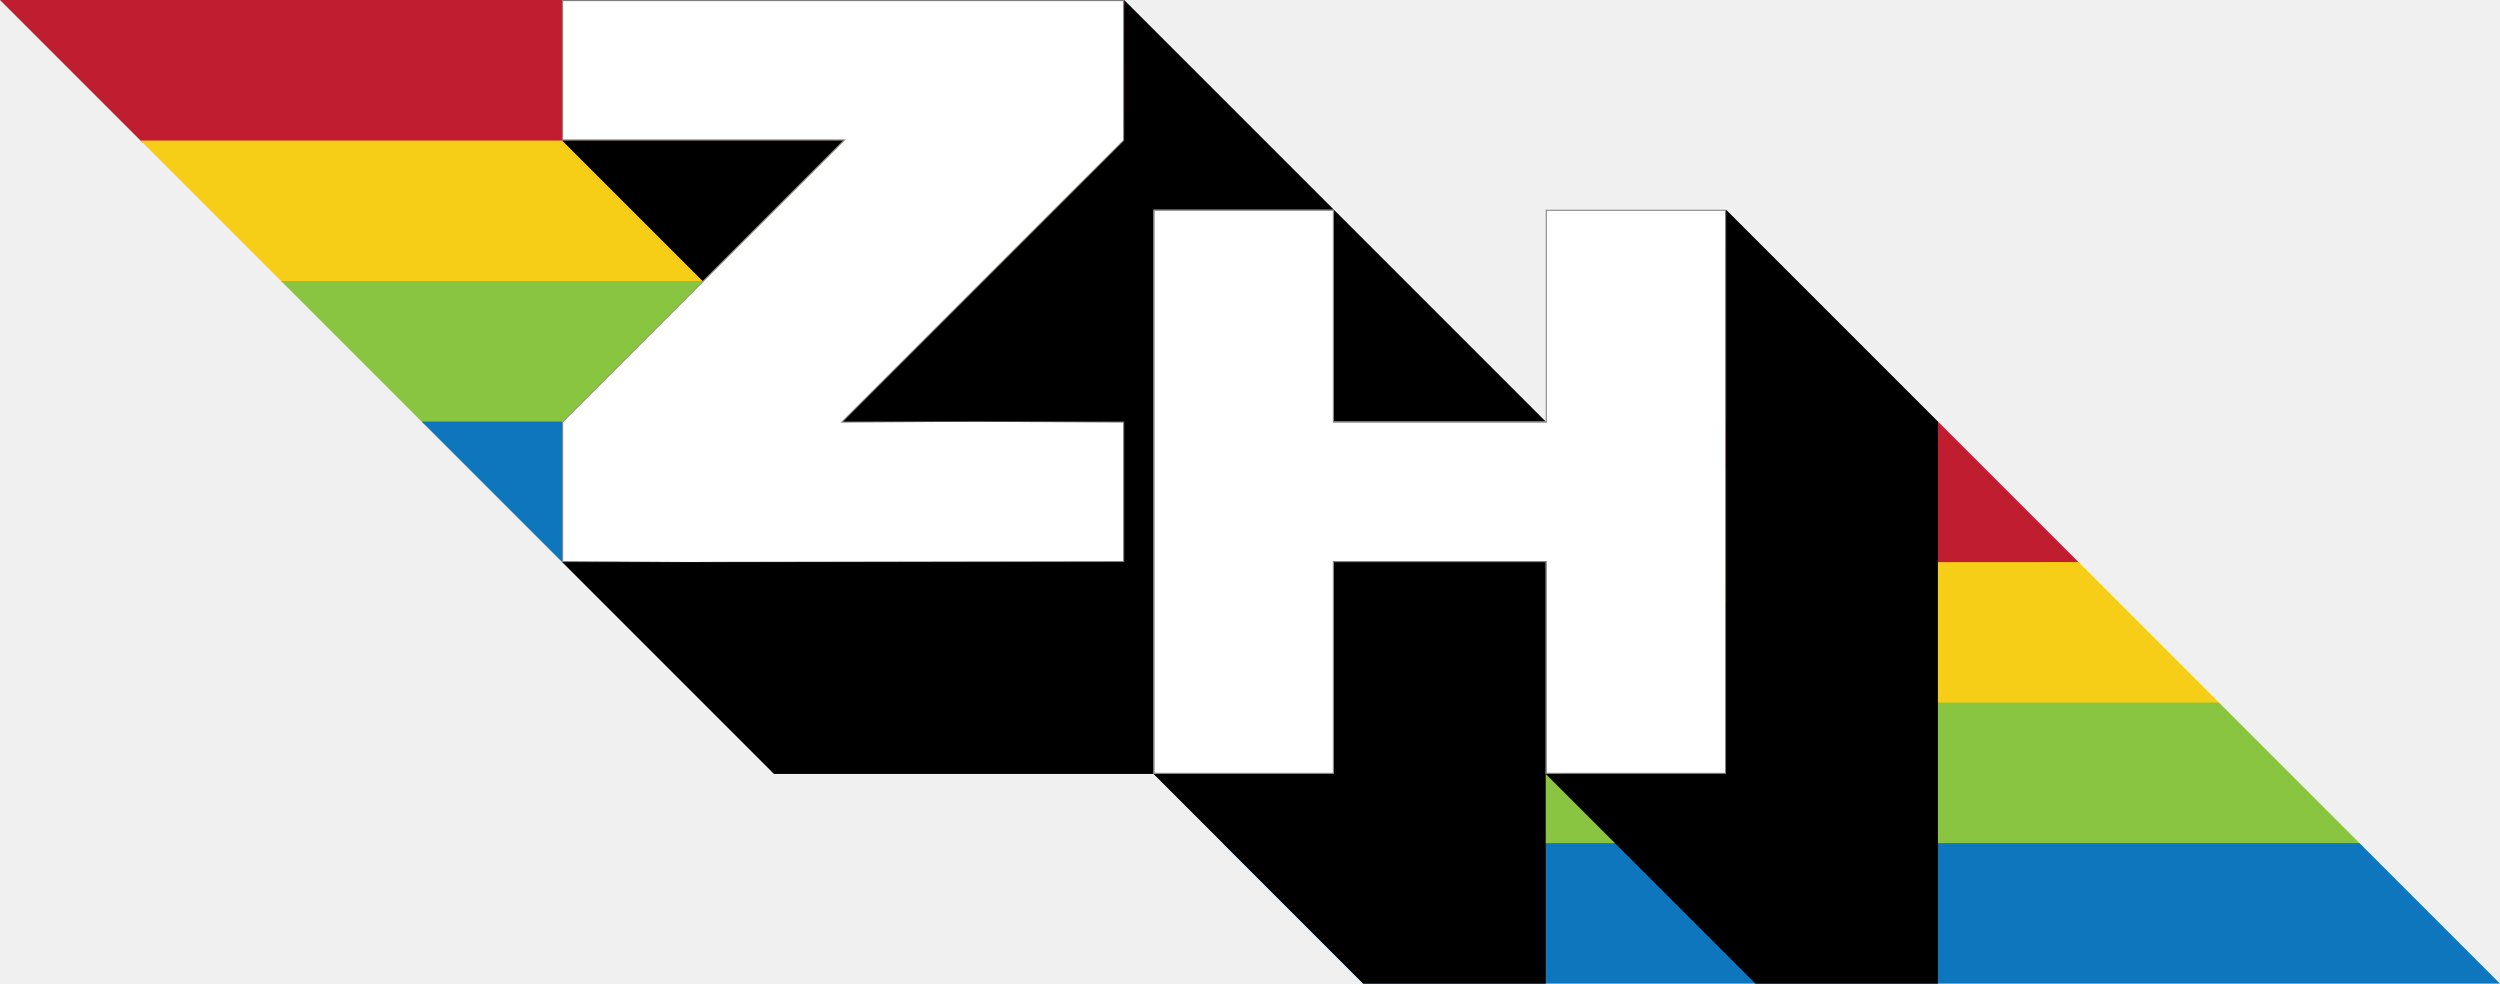
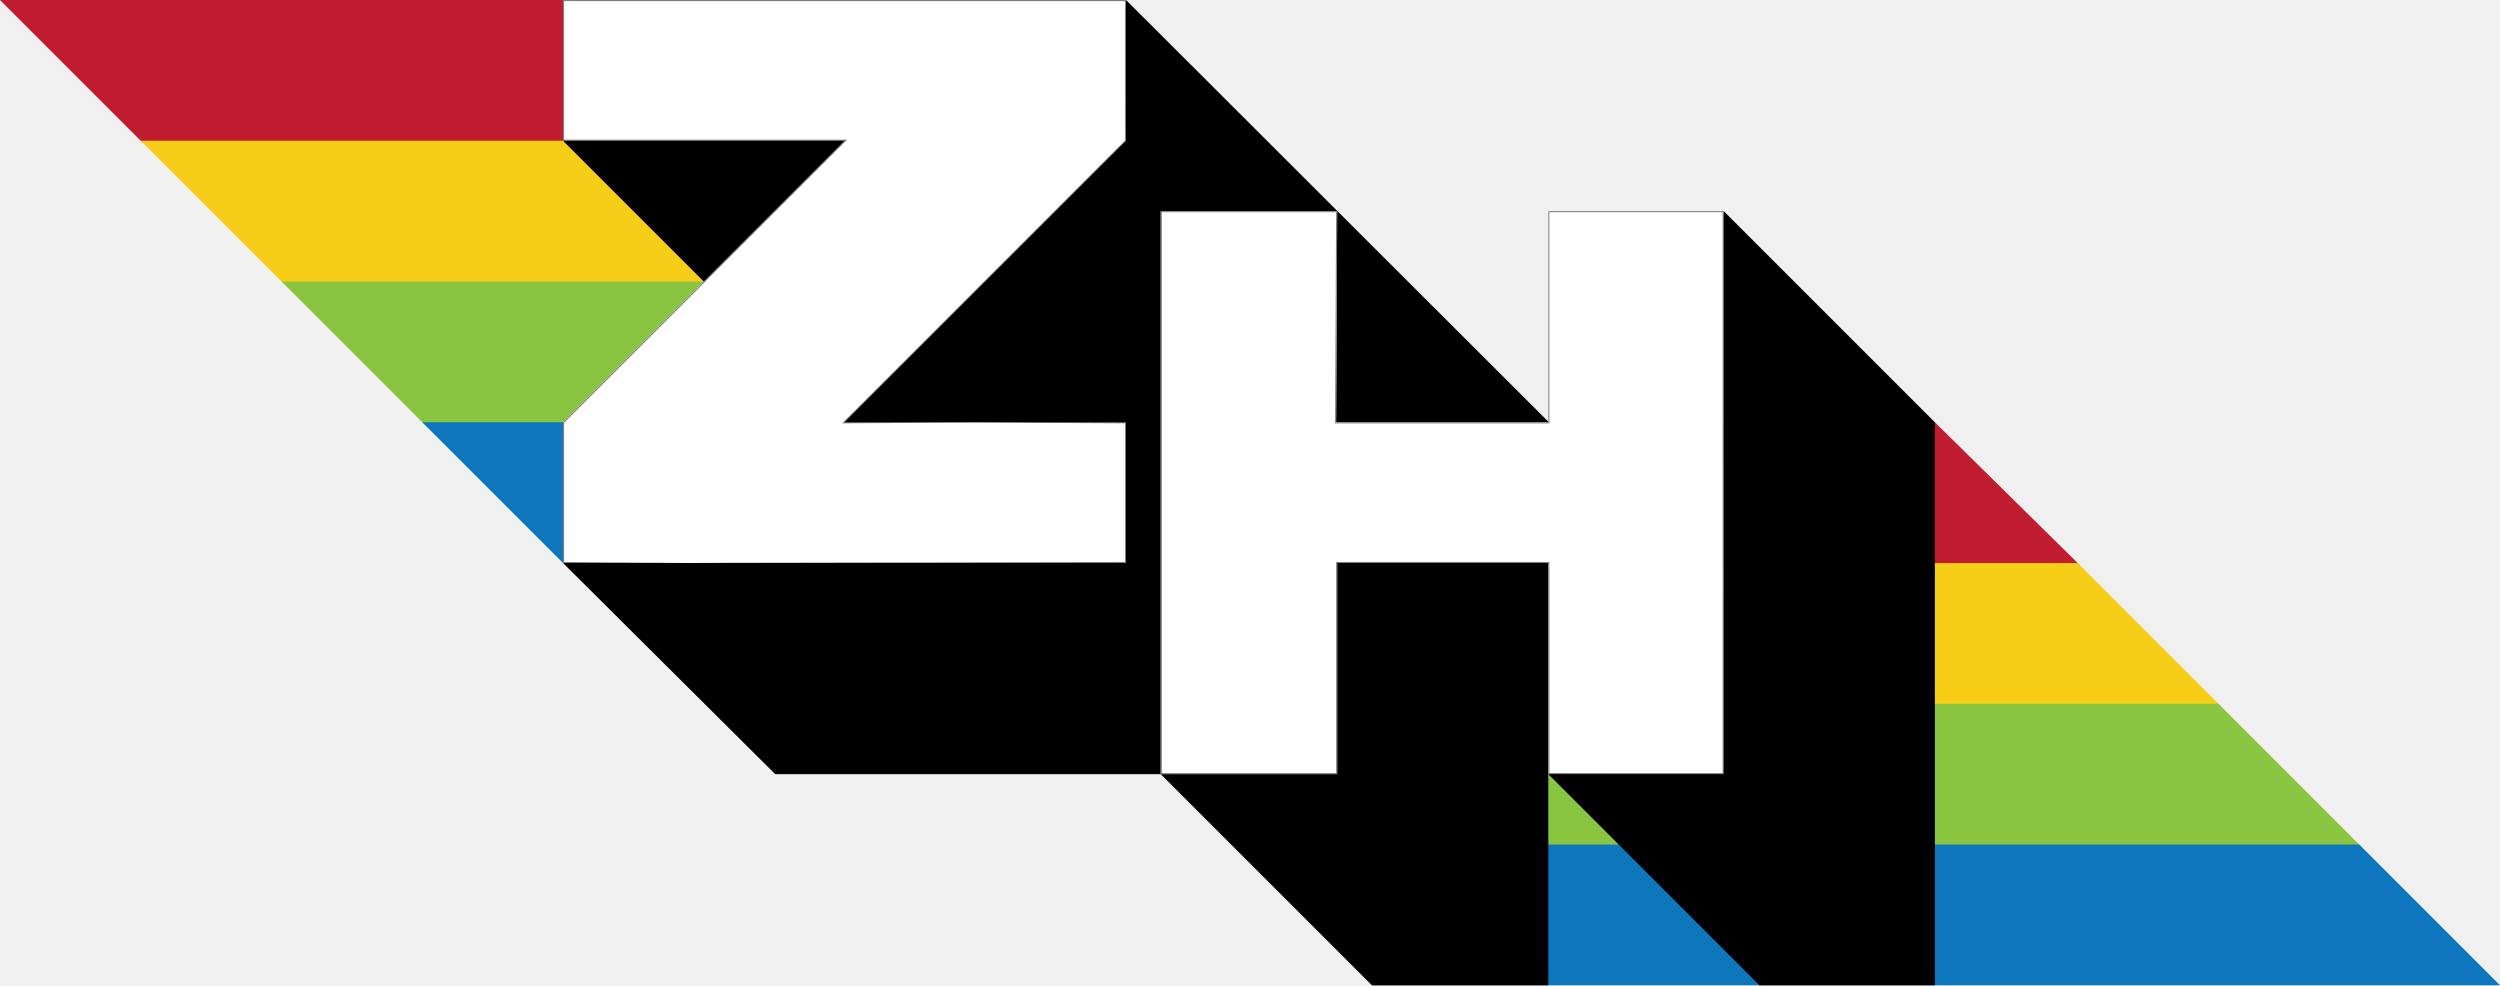
- <svg xmlns="http://www.w3.org/2000/svg" xmlns:ns1="http://www.openswatchbook.org/uri/2009/osb" xmlns:xlink="http://www.w3.org/1999/xlink" width="298mm" height="117.25mm" viewBox="0 0 298 117.25" version="1.1" id="svg8">
+ <svg xmlns="http://www.w3.org/2000/svg" xmlns:ns1="http://www.openswatchbook.org/uri/2009/osb" xmlns:xlink="http://www.w3.org/1999/xlink" width="297.5mm" height="117.25mm" viewBox="0 0 297.5 117.25" version="1.1" id="svg8">
  <defs id="defs2">
    <linearGradient id="linearGradient911" ns1:paint="solid">
      <stop style="stop-color:#8ac541;stop-opacity:1;" offset="0" id="stop909" />
    </linearGradient>
    <linearGradient id="linearGradient905" ns1:paint="solid">
      <stop style="stop-color:#8ac541;stop-opacity:1;" offset="0" id="stop903" />
    </linearGradient>
    <linearGradient id="linearGradient4625" ns1:paint="solid">
      <stop style="stop-color:#ffffff;stop-opacity:1;" offset="0" id="stop4623" />
    </linearGradient>
    <linearGradient id="linearGradient4615" ns1:paint="solid">
      <stop style="stop-color:#ffffff;stop-opacity:1;" offset="0" id="stop4613" />
    </linearGradient>
    <linearGradient id="linearGradient5081" ns1:paint="solid">
      <stop style="stop-color:#000000;stop-opacity:1;" offset="0" id="stop5079" />
    </linearGradient>
    <linearGradient id="linearGradient5075" ns1:paint="solid">
      <stop style="stop-color:#000000;stop-opacity:1;" offset="0" id="stop5073" />
    </linearGradient>
    <linearGradient id="linearGradient5012" ns1:paint="solid">
      <stop style="stop-color:#0d76bd;stop-opacity:1;" offset="0" id="stop5010" />
    </linearGradient>
    <linearGradient id="linearGradient5006" ns1:paint="solid">
      <stop style="stop-color:#ffffff;stop-opacity:1;" offset="0" id="stop5004" />
    </linearGradient>
    <linearGradient id="linearGradient4998" ns1:paint="solid">
      <stop style="stop-color:#ffffff;stop-opacity:1;" offset="0" id="stop4996" />
    </linearGradient>
    <linearGradient id="linearGradient4990" ns1:paint="solid">
      <stop style="stop-color:#0d76bd;stop-opacity:1;" offset="0" id="stop4988" />
    </linearGradient>
    <linearGradient id="linearGradient4823" ns1:paint="solid">
      <stop style="stop-color:#000000;stop-opacity:1;" offset="0" id="stop4821" />
    </linearGradient>
    <linearGradient id="linearGradient4817" ns1:paint="solid">
      <stop style="stop-color:#000000;stop-opacity:1;" offset="0" id="stop4815" />
    </linearGradient>
    <linearGradient id="linearGradient4811" ns1:paint="solid">
      <stop style="stop-color:#c01e30;stop-opacity:1;" offset="0" id="stop4809" />
    </linearGradient>
    <linearGradient id="linearGradient4805" ns1:paint="solid">
      <stop style="stop-color:#c01e30;stop-opacity:1;" offset="0" id="stop4803" />
    </linearGradient>
    <linearGradient id="linearGradient4799" ns1:paint="solid">
      <stop style="stop-color:#000000;stop-opacity:1;" offset="0" id="stop4797" />
    </linearGradient>
    <linearGradient id="linearGradient4788" ns1:paint="solid">
      <stop style="stop-color:#c01e30;stop-opacity:1;" offset="0" id="stop4786" />
    </linearGradient>
    <linearGradient id="linearGradient4780" ns1:paint="solid">
      <stop style="stop-color:#000000;stop-opacity:1;" offset="0" id="stop4778" />
    </linearGradient>
    <linearGradient xlink:href="#linearGradient4805" id="linearGradient4807" x1="39.513" y1="128.213" x2="97.216" y2="128.213" gradientUnits="userSpaceOnUse" />
    <linearGradient xlink:href="#linearGradient4788" id="linearGradient4984" gradientUnits="userSpaceOnUse" x1="39.513" y1="128.213" x2="97.216" y2="128.213" gradientTransform="translate(36.44466,19.21453)" />
    <linearGradient xlink:href="#linearGradient4823" id="linearGradient5000" x1="65.102" y1="142.635" x2="125.951" y2="142.635" gradientUnits="userSpaceOnUse" />
    <linearGradient xlink:href="#linearGradient4780" id="linearGradient4617" x1="109.72" y1="152.274" x2="127.333" y2="152.274" gradientUnits="userSpaceOnUse" />
    <linearGradient xlink:href="#linearGradient4780" id="linearGradient4627" x1="92.095" y1="165.083" x2="109.724" y2="165.083" gradientUnits="userSpaceOnUse" />
  </defs>
  <g id="layer5" style="display:inline" transform="translate(0,-87)">
    <g id="g4590" transform="matrix(2.606414,0,0,2.606414,-102.9882,-238.6779)">
-       <path id="path4795-4" d="m 128.141,144.232 h -11.815 l 6.521,6.522 11.816,-2e-5 z" style="display:inline;fill:url(#linearGradient4984);fill-opacity:1;stroke:none;stroke-width:0.05;stroke-linecap:butt;stroke-linejoin:miter;stroke-miterlimit:4;stroke-dasharray:none;stroke-opacity:1" />
-       <path id="path4795-9-95" d="m 134.567,150.658 -52.014,0.034 6.521,6.489 52.015,-1e-5 z" style="display:inline;fill:#f7ce17;fill-opacity:1;stroke:none;stroke-width:0.05;stroke-linecap:butt;stroke-linejoin:miter;stroke-miterlimit:4;stroke-dasharray:none;stroke-opacity:1" />
-       <path id="path4795-9-9-5" d="M 140.994,157.085 H 92.843 l 6.522,6.522 48.15,-2e-5 z" style="display:inline;fill:#8ac541;fill-opacity:1;stroke:none;stroke-width:0.05;stroke-linecap:butt;stroke-linejoin:miter;stroke-miterlimit:4;stroke-dasharray:none;stroke-opacity:1" />
-       <path id="path4795-9-9-9-8" d="M 147.42,163.511 H 95.433 l 6.426,6.426 h 51.987 z" style="display:inline;fill:#0d76bd;fill-opacity:1;stroke:none;stroke-width:0.05;stroke-linecap:butt;stroke-linejoin:miter;stroke-miterlimit:4;stroke-dasharray:none;stroke-opacity:1" />
+       <path id="path4795-4" d="m 127.853,144.232 h -11.527 l 6.521,6.522 11.624,-2e-5 z" style="display:inline;fill:url(#linearGradient4984);fill-opacity:1;stroke:none;stroke-width:0.05;stroke-linecap:butt;stroke-linejoin:miter;stroke-miterlimit:4;stroke-dasharray:none;stroke-opacity:1" />
+       <path id="path4795-9-95" d="m 134.376,150.658 -51.822,0.034 6.521,6.489 51.823,-1e-5 z" style="display:inline;fill:#f7ce17;fill-opacity:1;stroke:none;stroke-width:0.05;stroke-linecap:butt;stroke-linejoin:miter;stroke-miterlimit:4;stroke-dasharray:none;stroke-opacity:1" />
+       <path id="path4795-9-9-5" d="M 140.802,157.085 H 92.843 l 6.522,6.522 47.959,-2e-5 z" style="display:inline;fill:#8ac541;fill-opacity:1;stroke:none;stroke-width:0.05;stroke-linecap:butt;stroke-linejoin:miter;stroke-miterlimit:4;stroke-dasharray:none;stroke-opacity:1" />
+       <path id="path4795-9-9-9-8" d="M 147.228,163.511 H 95.817 l 6.426,6.426 h 51.412 z" style="display:inline;fill:#0d76bd;fill-opacity:1;stroke:none;stroke-width:0.05;stroke-linecap:butt;stroke-linejoin:miter;stroke-miterlimit:4;stroke-dasharray:none;stroke-opacity:1" />
      <g id="g4897" style="display:inline">
-         <path style="fill:url(#linearGradient4807);fill-opacity:1;stroke:none;stroke-width:0.05;stroke-linecap:butt;stroke-linejoin:miter;stroke-miterlimit:4;stroke-dasharray:none;stroke-opacity:1" d="m 90.697,124.953 -51.184,-5e-5 6.522,6.522 51.215,0 z" id="path4795" />
-         <path style="fill:#f7ce17;fill-opacity:1;stroke:none;stroke-width:0.05;stroke-linecap:butt;stroke-linejoin:miter;stroke-miterlimit:4;stroke-dasharray:none;stroke-opacity:1" d="m 97.127,131.379 h -51.187 l 6.522,6.522 51.219,0 z" id="path4795-9" />
-         <path style="display:inline;fill:#8ac541;fill-opacity:1;stroke:none;stroke-width:0.05;stroke-linecap:butt;stroke-linejoin:miter;stroke-miterlimit:4;stroke-dasharray:none;stroke-opacity:1" d="m 103.444,137.805 -51.078,-3e-5 6.522,6.522 51.109,0 z" id="path4795-9-9" />
+         <path style="fill:url(#linearGradient4807);fill-opacity:1;stroke:none;stroke-width:0.05;stroke-linecap:butt;stroke-linejoin:miter;stroke-miterlimit:4;stroke-dasharray:none;stroke-opacity:1" d="m 90.697,124.953 -51.184,-5e-5 6.522,6.522 h 51.215 z" id="path4795" />
+         <path style="fill:#f7ce17;fill-opacity:1;stroke:none;stroke-width:0.05;stroke-linecap:butt;stroke-linejoin:miter;stroke-miterlimit:4;stroke-dasharray:none;stroke-opacity:1" d="m 97.127,131.379 h -51.187 l 6.522,6.522 h 51.219 z" id="path4795-9" />
+         <path style="display:inline;fill:#8ac541;fill-opacity:1;stroke:none;stroke-width:0.05;stroke-linecap:butt;stroke-linejoin:miter;stroke-miterlimit:4;stroke-dasharray:none;stroke-opacity:1" d="m 103.444,137.805 -51.078,-3e-5 6.522,6.522 h 51.109 z" id="path4795-9-9" />
        <path style="display:inline;fill:#0d76bd;fill-opacity:1;stroke:none;stroke-width:0.05;stroke-linecap:butt;stroke-linejoin:miter;stroke-miterlimit:4;stroke-dasharray:none;stroke-opacity:1" d="m 109.908,144.232 -51.115,-3e-5 6.426,6.426 51.147,3e-5 z" id="path4795-9-9-9" />
      </g>
      <g id="g1680" style="opacity:1">
        <path style="color:#000000;font-style:normal;font-variant:normal;font-weight:normal;font-stretch:normal;font-size:medium;line-height:normal;font-family:sans-serif;font-variant-ligatures:normal;font-variant-position:normal;font-variant-caps:normal;font-variant-numeric:normal;font-variant-alternates:normal;font-variant-east-asian:normal;font-feature-settings:normal;font-variation-settings:normal;text-indent:0;text-align:start;text-decoration:none;text-decoration-line:none;text-decoration-style:solid;text-decoration-color:#000000;letter-spacing:normal;word-spacing:normal;text-transform:none;writing-mode:lr-tb;direction:ltr;text-orientation:mixed;dominant-baseline:auto;baseline-shift:baseline;text-anchor:start;white-space:normal;shape-padding:0;shape-margin:0;inline-size:0;clip-rule:nonzero;display:inline;overflow:visible;visibility:visible;isolation:auto;mix-blend-mode:normal;color-interpolation:sRGB;color-interpolation-filters:linearRGB;solid-color:#000000;solid-opacity:1;vector-effect:none;fill:#ffffff;fill-opacity:1;fill-rule:nonzero;stroke:none;stroke-width:0.05;stroke-linecap:square;stroke-linejoin:miter;stroke-miterlimit:4;stroke-dasharray:none;stroke-dashoffset:0;stroke-opacity:1;paint-order:markers stroke fill;color-rendering:auto;image-rendering:auto;shape-rendering:auto;text-rendering:auto;enable-background:accumulate;stop-color:#000000;stop-opacity:1" d="m 65.219,124.953 h 25.706 v 6.426 l -12.853,12.853 h 12.853 v 6.426 H 65.219 v -6.426 L 78.072,131.379 H 65.219 Z" id="path1684" />
        <path style="color:#000000;font-style:normal;font-variant:normal;font-weight:normal;font-stretch:normal;font-size:medium;line-height:normal;font-family:sans-serif;font-variant-ligatures:normal;font-variant-position:normal;font-variant-caps:normal;font-variant-numeric:normal;font-variant-alternates:normal;font-variant-east-asian:normal;font-feature-settings:normal;font-variation-settings:normal;text-indent:0;text-align:start;text-decoration:none;text-decoration-line:none;text-decoration-style:solid;text-decoration-color:#000000;letter-spacing:normal;word-spacing:normal;text-transform:none;writing-mode:lr-tb;direction:ltr;text-orientation:mixed;dominant-baseline:auto;baseline-shift:baseline;text-anchor:start;white-space:normal;shape-padding:0;shape-margin:0;inline-size:0;clip-rule:nonzero;display:inline;overflow:visible;visibility:visible;isolation:auto;mix-blend-mode:normal;color-interpolation:sRGB;color-interpolation-filters:linearRGB;solid-color:#000000;solid-opacity:1;vector-effect:none;fill:#808080;fill-opacity:1;fill-rule:nonzero;stroke:none;stroke-width:0.05;stroke-linecap:square;stroke-linejoin:miter;stroke-miterlimit:4;stroke-dasharray:none;stroke-dashoffset:0;stroke-opacity:1;paint-order:markers stroke fill;color-rendering:auto;image-rendering:auto;shape-rendering:auto;text-rendering:auto;enable-background:accumulate;stop-color:#000000;stop-opacity:1" d="m 65.219,124.953 v 6.2e-4 6.426 h 12.853 l -12.853,12.853 -10e-7,6.426 25.656,-0.05 v -6.327 l -12.742,-0.075 12.816,-12.818 -0.024,-6.436 z m 0.05,0.05 h 25.606 v 6.365 l -12.918,12.914 13.027,-0.087 -0.002,6.581 -25.713,-0.167 v -6.357 L 78.195,131.329 H 65.269 Z" id="path1682" />
      </g>
-       <path id="path4994" d="m 90.925,124.953 v 6.426 l -12.853,12.853 h 12.853 v 6.426 H 65.219 l 9.688,9.688 h 51.412 z" style="display:inline;fill:url(#linearGradient5000);fill-opacity:1;stroke:none;stroke-width:0.05;stroke-linecap:butt;stroke-linejoin:miter;stroke-miterlimit:4;stroke-dasharray:none;stroke-opacity:1" />
-       <path id="path4619" d="m 110.204,153.92 v 16.018 h -8.345 L 85.841,153.92 Z" style="fill:url(#linearGradient4627);fill-opacity:1;stroke:none;stroke-width:0.05;stroke-linecap:butt;stroke-linejoin:miter;stroke-miterlimit:4;stroke-dasharray:none;stroke-opacity:1" />
+       <path id="path4994" d="m 90.925,124.953 v 6.426 l -12.853,12.853 h 12.853 v 6.426 H 65.219 l 9.688,9.64 h 51.412 z" style="display:inline;fill:url(#linearGradient5000);fill-opacity:1;stroke:none;stroke-width:0.05;stroke-linecap:butt;stroke-linejoin:miter;stroke-miterlimit:4;stroke-dasharray:none;stroke-opacity:1" />
+       <path id="path4619" d="m 110.204,153.92 v 16.018 h -8.057 l -9.64,-9.64 z" style="fill:url(#linearGradient4627);fill-opacity:1;stroke:none;stroke-width:0.05;stroke-linecap:butt;stroke-linejoin:miter;stroke-miterlimit:4;stroke-dasharray:none;stroke-opacity:1" />
      <g id="g1686" style="opacity:1">
-         <path style="color:#000000;font-style:normal;font-variant:normal;font-weight:normal;font-stretch:normal;font-size:medium;line-height:normal;font-family:sans-serif;font-variant-ligatures:normal;font-variant-position:normal;font-variant-caps:normal;font-variant-numeric:normal;font-variant-alternates:normal;font-variant-east-asian:normal;font-feature-settings:normal;font-variation-settings:normal;text-indent:0;text-align:start;text-decoration:none;text-decoration-line:none;text-decoration-style:solid;text-decoration-color:#000000;letter-spacing:normal;word-spacing:normal;text-transform:none;writing-mode:lr-tb;direction:ltr;text-orientation:mixed;dominant-baseline:auto;baseline-shift:baseline;text-anchor:start;white-space:normal;shape-padding:0;shape-margin:0;inline-size:0;clip-rule:nonzero;display:inline;overflow:visible;visibility:visible;isolation:auto;mix-blend-mode:normal;color-interpolation:sRGB;color-interpolation-filters:linearRGB;solid-color:#000000;solid-opacity:1;vector-effect:none;fill:#ffffff;fill-opacity:1;fill-rule:nonzero;stroke:none;stroke-width:0.05;stroke-linecap:butt;stroke-linejoin:miter;stroke-miterlimit:4;stroke-dasharray:none;stroke-dashoffset:0;stroke-opacity:1;paint-order:markers fill stroke;color-rendering:auto;image-rendering:auto;shape-rendering:auto;text-rendering:auto;enable-background:accumulate;stop-color:#000000;stop-opacity:1" d="m 92.268,134.544 h 8.249 v 9.688 h 9.688 v -9.688 h 8.249 v 25.802 h -8.249 v -9.688 h -9.688 v 9.688 h -8.249 z" id="path1688" />
-         <path style="color:#000000;font-style:normal;font-variant:normal;font-weight:normal;font-stretch:normal;font-size:medium;line-height:normal;font-family:sans-serif;font-variant-ligatures:normal;font-variant-position:normal;font-variant-caps:normal;font-variant-numeric:normal;font-variant-alternates:normal;font-variant-east-asian:normal;font-feature-settings:normal;font-variation-settings:normal;text-indent:0;text-align:start;text-decoration:none;text-decoration-line:none;text-decoration-style:solid;text-decoration-color:#000000;letter-spacing:normal;word-spacing:normal;text-transform:none;writing-mode:lr-tb;direction:ltr;text-orientation:mixed;dominant-baseline:auto;baseline-shift:baseline;text-anchor:start;white-space:normal;shape-padding:0;shape-margin:0;inline-size:0;clip-rule:nonzero;display:inline;overflow:visible;visibility:visible;isolation:auto;mix-blend-mode:normal;color-interpolation:sRGB;color-interpolation-filters:linearRGB;solid-color:#000000;solid-opacity:1;vector-effect:none;fill:#808080;fill-opacity:1;fill-rule:nonzero;stroke:none;stroke-width:0.05;stroke-linecap:butt;stroke-linejoin:miter;stroke-miterlimit:4;stroke-dasharray:none;stroke-dashoffset:0;stroke-opacity:1;paint-order:markers fill stroke;color-rendering:auto;image-rendering:auto;shape-rendering:auto;text-rendering:auto;enable-background:accumulate;stop-color:#000000;stop-opacity:1" d="m 92.268,134.544 v 0 25.802 h 8.249 v -9.688 l 9.688,-3e-5 v 9.688 l 8.274,0.025 -0.025,-25.827 h -8.249 v 9.688 h -9.688 v -9.688 z m 0.05,0.05 h 8.149 v 9.688 h 9.787 v -9.688 h 8.149 v 25.702 l -8.149,-2e-5 v -9.688 h -9.787 v 9.688 h -8.149 z" id="path1690" />
+         <path style="color:#000000;font-style:normal;font-variant:normal;font-weight:normal;font-stretch:normal;font-size:medium;line-height:normal;font-family:sans-serif;font-variant-ligatures:normal;font-variant-position:normal;font-variant-caps:normal;font-variant-numeric:normal;font-variant-alternates:normal;font-variant-east-asian:normal;font-feature-settings:normal;font-variation-settings:normal;text-indent:0;text-align:start;text-decoration:none;text-decoration-line:none;text-decoration-style:solid;text-decoration-color:#000000;letter-spacing:normal;word-spacing:normal;text-transform:none;writing-mode:lr-tb;direction:ltr;text-orientation:mixed;dominant-baseline:auto;baseline-shift:baseline;text-anchor:start;white-space:normal;shape-padding:0;shape-margin:0;inline-size:0;clip-rule:nonzero;display:inline;overflow:visible;visibility:visible;isolation:auto;mix-blend-mode:normal;color-interpolation:sRGB;color-interpolation-filters:linearRGB;solid-color:#000000;solid-opacity:1;vector-effect:none;fill:#ffffff;fill-opacity:1;fill-rule:nonzero;stroke:none;stroke-width:0.05;stroke-linecap:butt;stroke-linejoin:miter;stroke-miterlimit:4;stroke-dasharray:none;stroke-dashoffset:0;stroke-opacity:1;paint-order:markers fill stroke;color-rendering:auto;image-rendering:auto;shape-rendering:auto;text-rendering:auto;enable-background:accumulate;stop-color:#000000;stop-opacity:1" d="m 92.508,134.592 8.057,4e-5 -0.048,9.64 h 9.688 l 1.9e-4,-9.64 h 8.009 v 25.706 h -8.009 v -9.64 h -9.64 l 1e-5,9.64 h -8.057 z" id="path1688" />
+         <path style="color:#000000;font-style:normal;font-variant:normal;font-weight:normal;font-stretch:normal;font-size:medium;line-height:normal;font-family:sans-serif;font-variant-ligatures:normal;font-variant-position:normal;font-variant-caps:normal;font-variant-numeric:normal;font-variant-alternates:normal;font-variant-east-asian:normal;font-feature-settings:normal;font-variation-settings:normal;text-indent:0;text-align:start;text-decoration:none;text-decoration-line:none;text-decoration-style:solid;text-decoration-color:#000000;letter-spacing:normal;word-spacing:normal;text-transform:none;writing-mode:lr-tb;direction:ltr;text-orientation:mixed;dominant-baseline:auto;baseline-shift:baseline;text-anchor:start;white-space:normal;shape-padding:0;shape-margin:0;inline-size:0;clip-rule:nonzero;display:inline;overflow:visible;visibility:visible;isolation:auto;mix-blend-mode:normal;color-interpolation:sRGB;color-interpolation-filters:linearRGB;solid-color:#000000;solid-opacity:1;vector-effect:none;fill:#808080;fill-opacity:1;fill-rule:nonzero;stroke:none;stroke-width:0.05;stroke-linecap:butt;stroke-linejoin:miter;stroke-miterlimit:4;stroke-dasharray:none;stroke-dashoffset:0;stroke-opacity:1;paint-order:markers fill stroke;color-rendering:auto;image-rendering:auto;shape-rendering:auto;text-rendering:auto;enable-background:accumulate;stop-color:#000000;stop-opacity:1" d="m 92.508,134.592 v 0 25.706 l 8.057,1.1e-4 3e-5,-9.64 9.64,-3e-5 v 9.64 l 8.009,0.025 3e-5,-25.731 h -8.009 l 8e-5,9.64 h -9.688 l 0.048,-9.64 z m 0.05,0.05 7.957,6e-5 -0.048,9.64 h 9.787 l -8e-5,-9.64 h 7.909 v 25.606 l -7.909,-2e-5 v -9.64 h -9.739 l -3e-5,9.64 -7.957,-1.4e-4 z" id="path1690" />
      </g>
      <path style="fill:#000000;fill-opacity:1;stroke:none;stroke-width:0.05;stroke-linecap:butt;stroke-linejoin:miter;stroke-miterlimit:4;stroke-dasharray:none;stroke-opacity:1" d="M 78.072,131.379 H 65.219 l 6.426,6.426 z" id="path4721-3" />
-       <path id="path4607" d="m 118.453,134.544 9.688,9.688 v 25.706 h -8.345 l -9.592,-9.592 h 8.249 z" style="fill:url(#linearGradient4617);fill-opacity:1;stroke:none;stroke-width:0.05;stroke-linecap:butt;stroke-linejoin:miter;stroke-miterlimit:4;stroke-dasharray:none;stroke-opacity:1" />
+       <path id="path4607" d="m 118.213,134.592 9.64,9.64 v 25.706 h -8.009 l -9.64,-9.64 h 8.009 z" style="fill:url(#linearGradient4617);fill-opacity:1;stroke:none;stroke-width:0.05;stroke-linecap:butt;stroke-linejoin:miter;stroke-miterlimit:4;stroke-dasharray:none;stroke-opacity:1" />
    </g>
  </g>
</svg>
